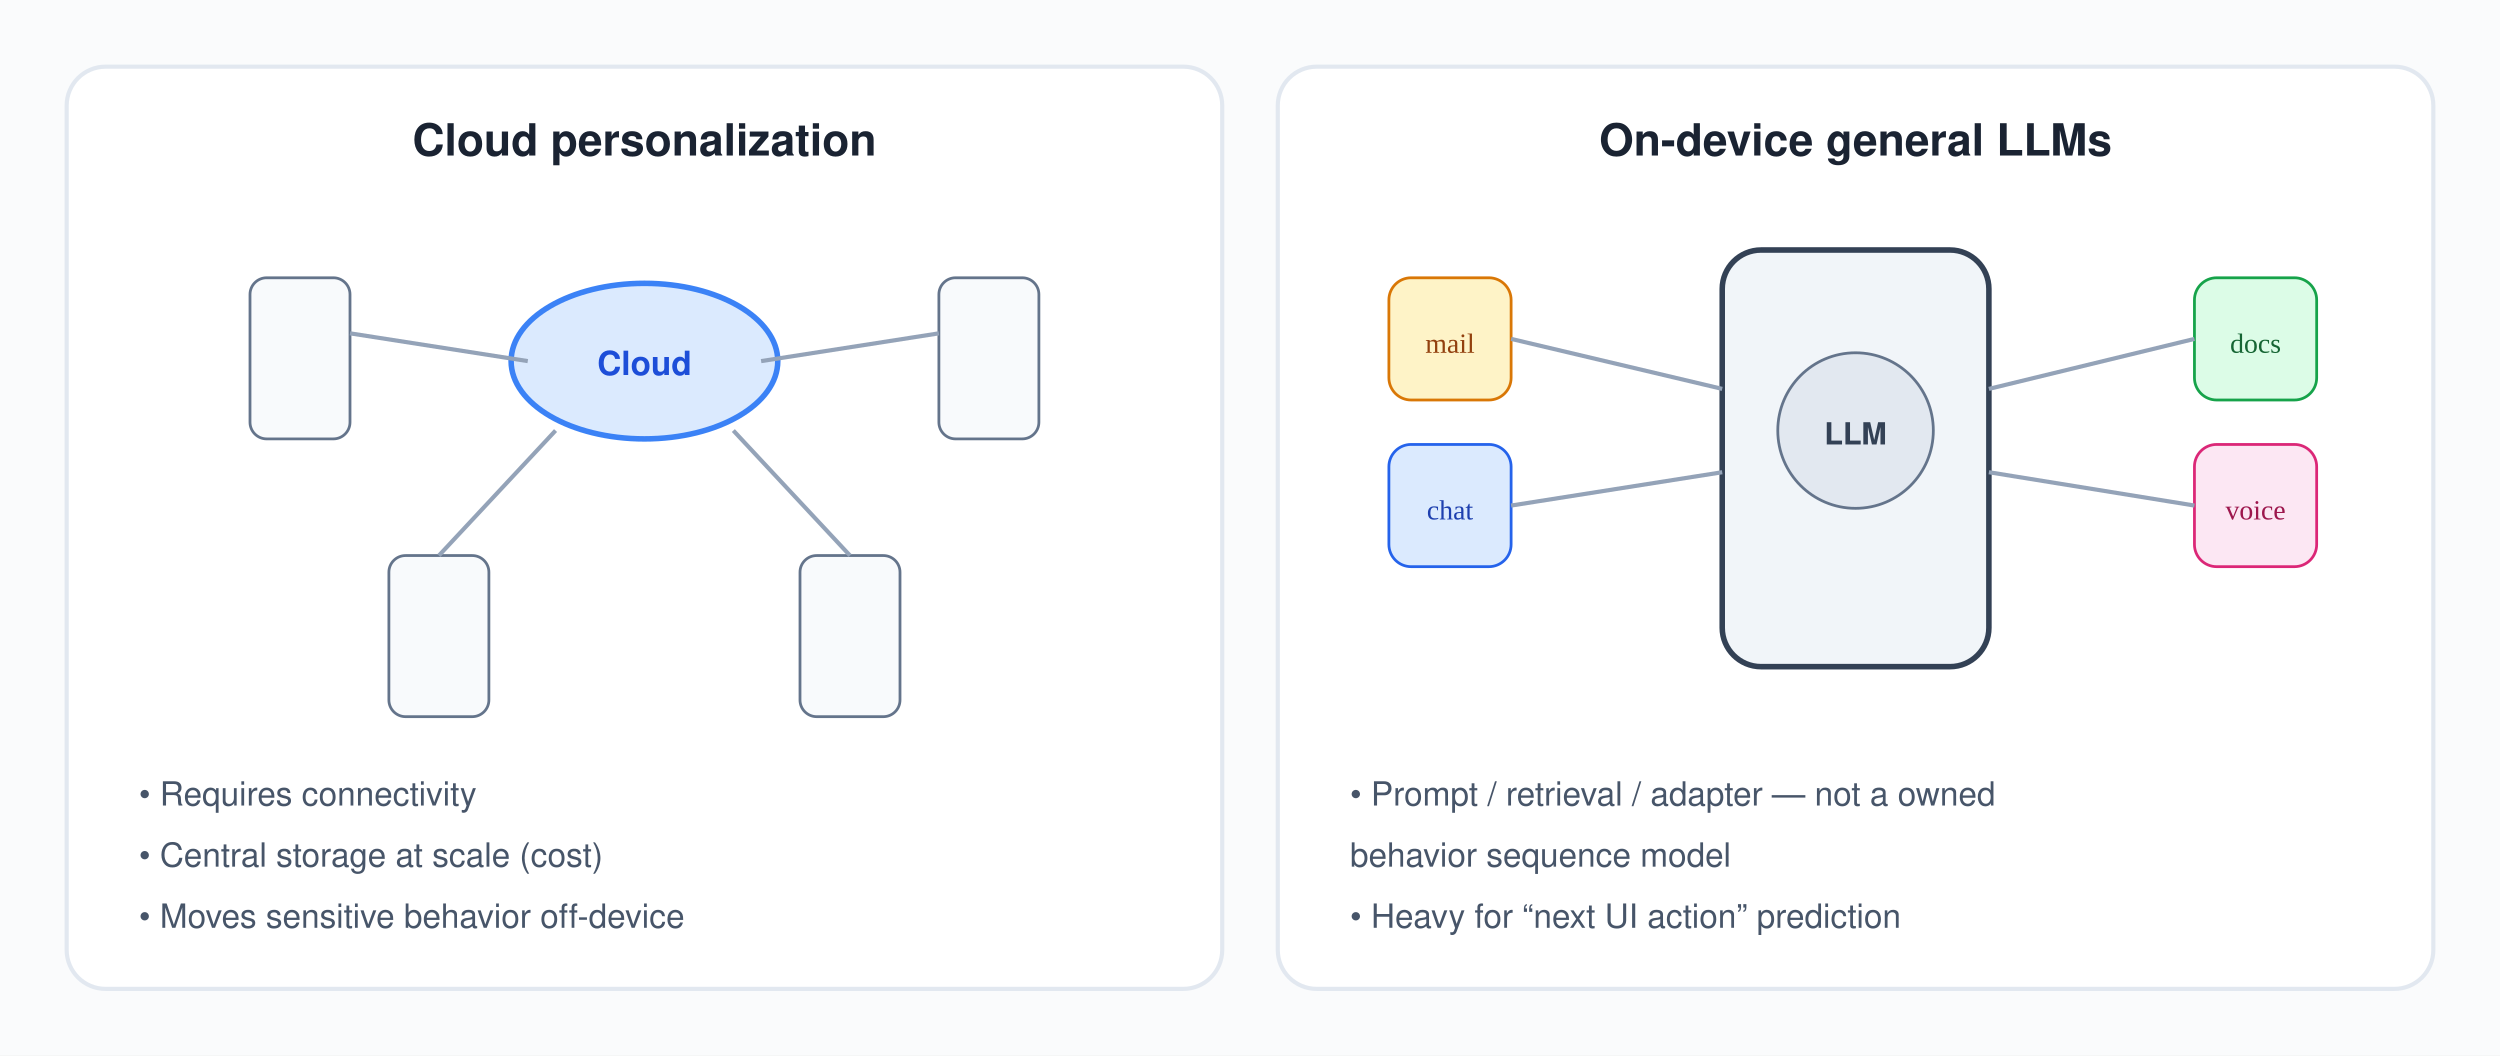
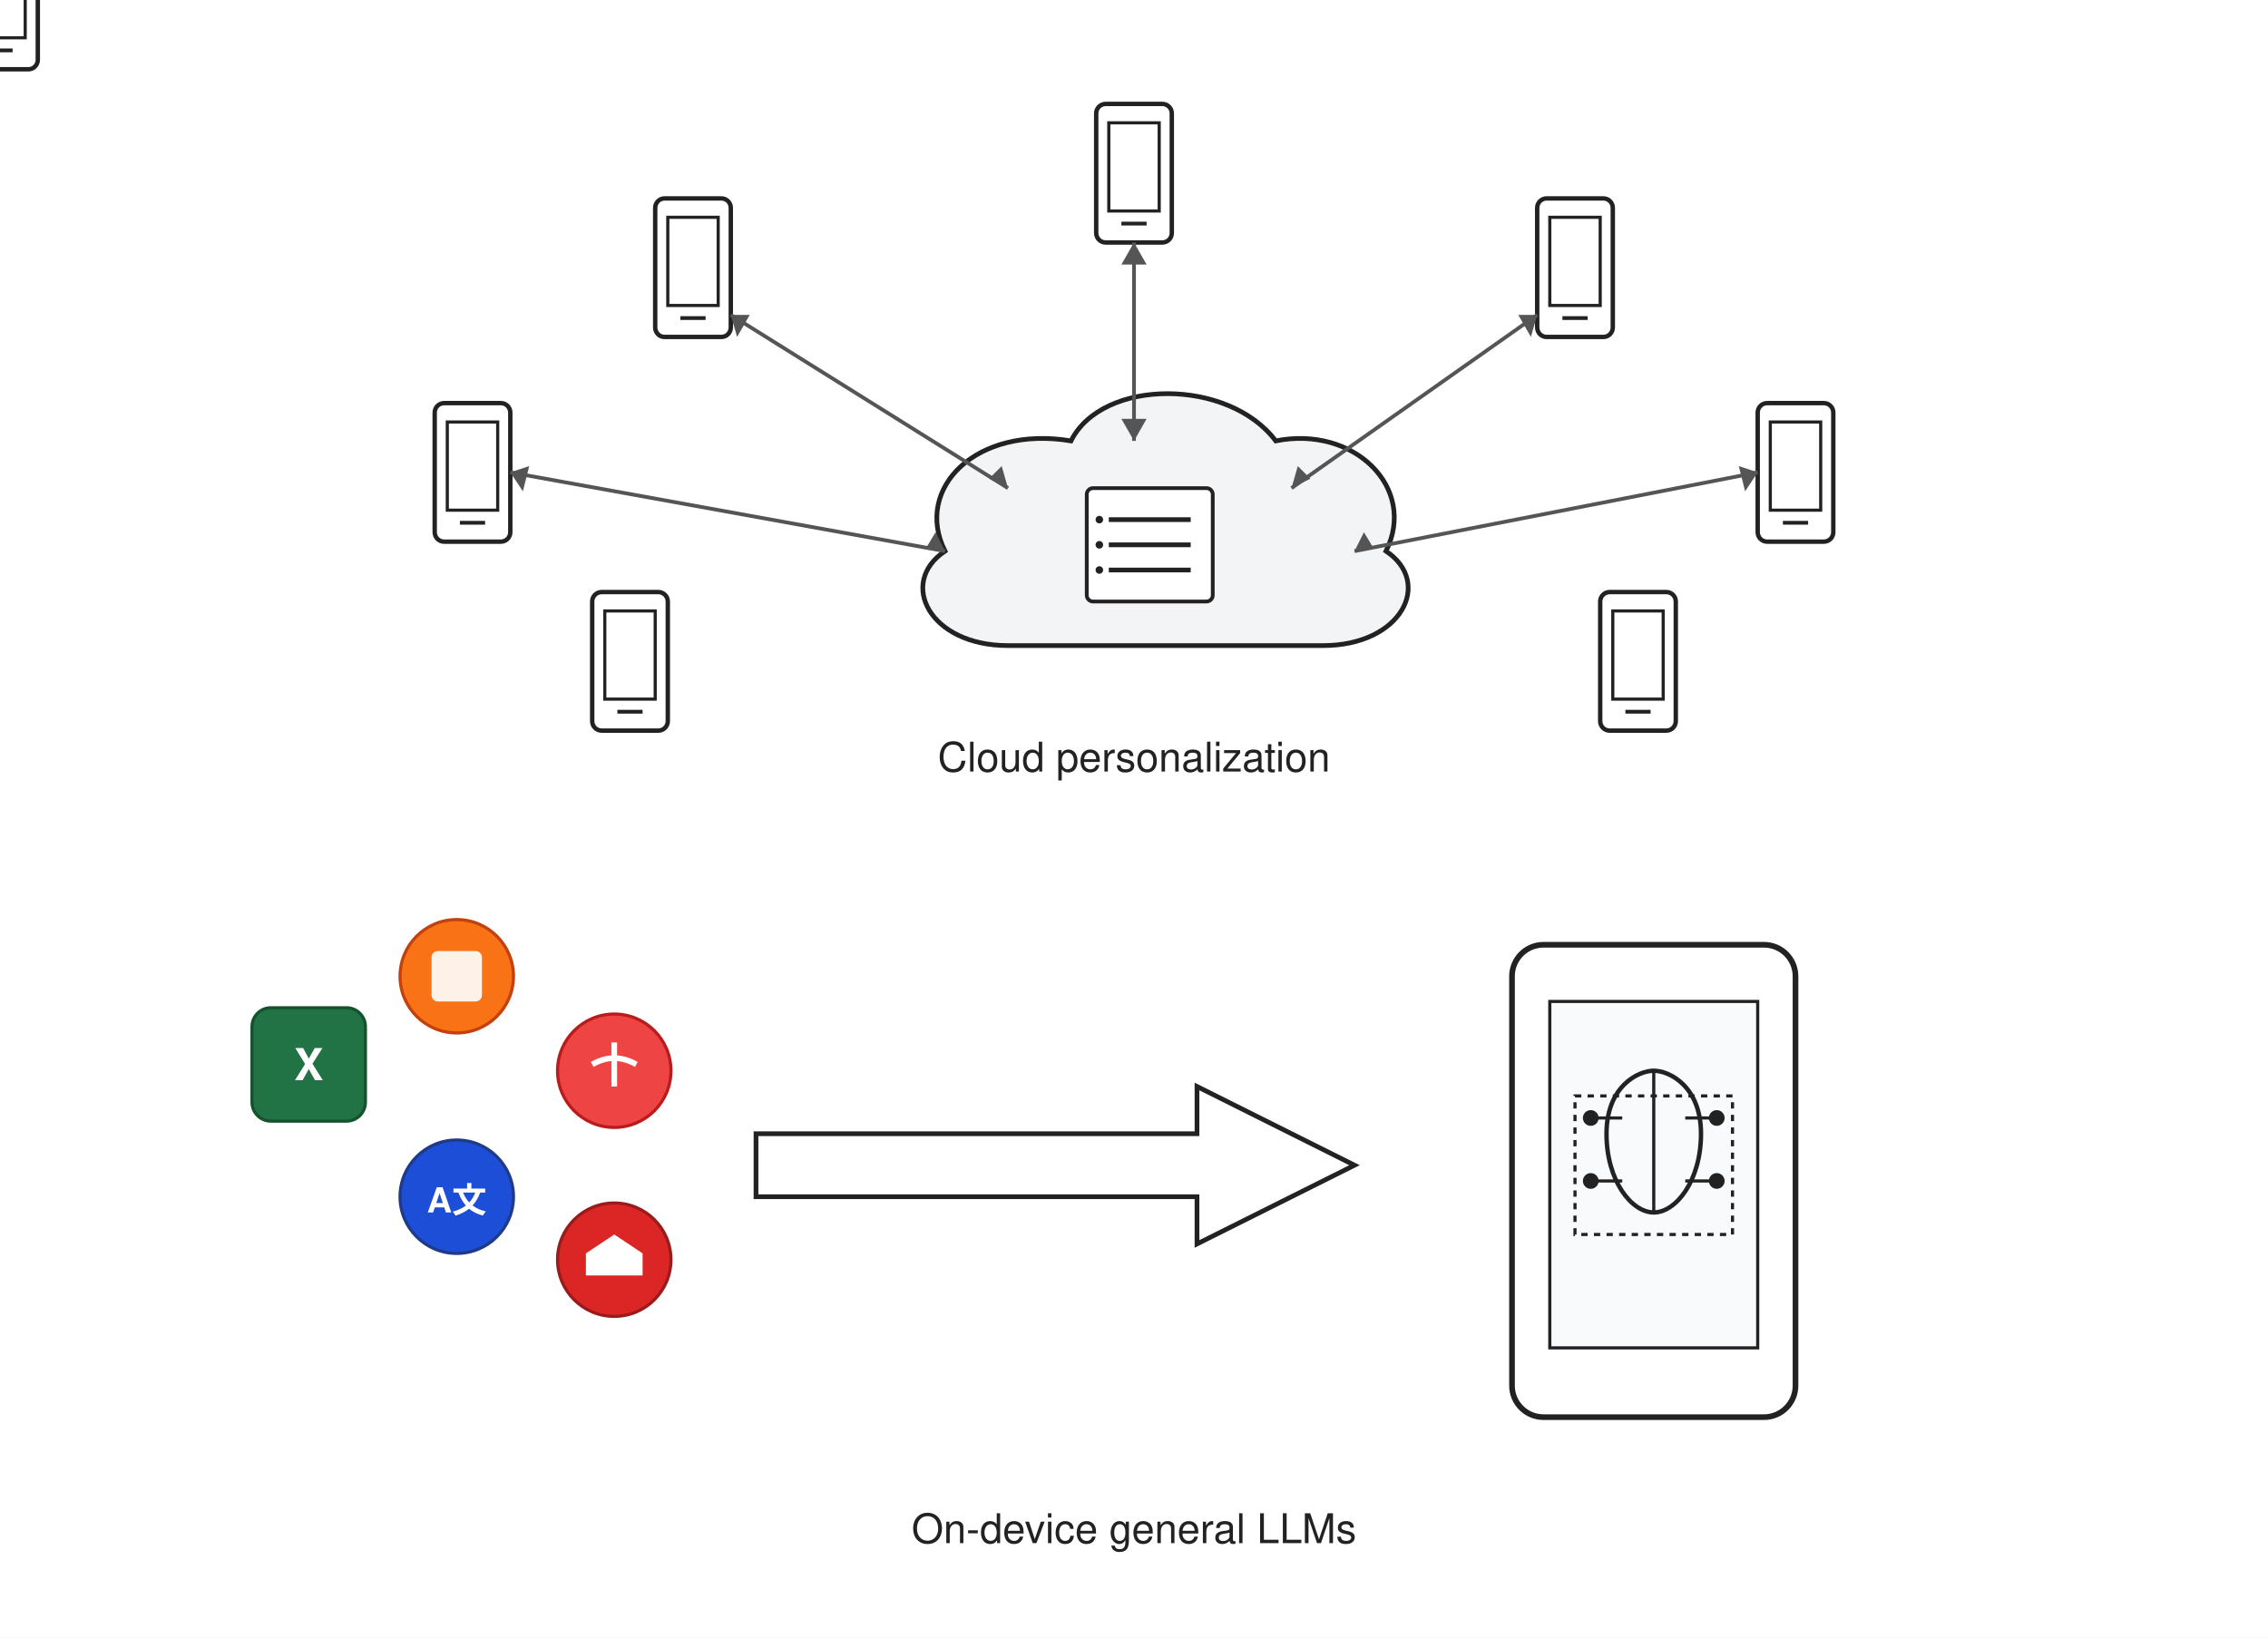
- <svg xmlns="http://www.w3.org/2000/svg" width="900" height="380" viewBox="0 0 900 380">
-   <rect width="900" height="380" fill="#fafbfc" />
-   <rect x="24" y="24" width="416" height="332" rx="14" fill="#fff" stroke="#e2e8f0" stroke-width="1.5" />
-   <text x="232" y="56" text-anchor="middle" font-family="Helvetica,Arial,sans-serif" font-size="16" font-weight="700" fill="#1a2332">Cloud personalization</text>
-   <ellipse cx="232" cy="130" rx="48" ry="28" fill="#dbeafe" stroke="#3b82f6" stroke-width="2" />
-   <text x="232" y="135" text-anchor="middle" font-family="Helvetica,Arial,sans-serif" font-size="12" font-weight="700" fill="#1d4ed8">Cloud</text>
-   <rect x="90" y="100" width="36" height="58" rx="6" fill="#f8fafc" stroke="#64748b" />
-   <rect x="338" y="100" width="36" height="58" rx="6" fill="#f8fafc" stroke="#64748b" />
-   <rect x="140" y="200" width="36" height="58" rx="6" fill="#f8fafc" stroke="#64748b" />
-   <rect x="288" y="200" width="36" height="58" rx="6" fill="#f8fafc" stroke="#64748b" />
-   <line x1="126" y1="120" x2="190" y2="130" stroke="#94a3b8" stroke-width="1.5" />
-   <line x1="338" y1="120" x2="274" y2="130" stroke="#94a3b8" stroke-width="1.5" />
-   <line x1="158" y1="200" x2="200" y2="155" stroke="#94a3b8" stroke-width="1.5" />
-   <line x1="306" y1="200" x2="264" y2="155" stroke="#94a3b8" stroke-width="1.5" />
-   <text x="50" y="290" font-family="Helvetica,Arial,sans-serif" font-size="12" fill="#475569">• Requires connectivity</text>
-   <text x="50" y="312" font-family="Helvetica,Arial,sans-serif" font-size="12" fill="#475569">• Central storage at scale (cost)</text>
-   <text x="50" y="334" font-family="Helvetica,Arial,sans-serif" font-size="12" fill="#475569">• Moves sensitive behavior off-device</text>
-   <rect x="460" y="24" width="416" height="332" rx="14" fill="#fff" stroke="#e2e8f0" stroke-width="1.5" />
-   <text x="668" y="56" text-anchor="middle" font-family="Helvetica,Arial,sans-serif" font-size="16" font-weight="700" fill="#1a2332">On-device general LLMs</text>
-   <rect x="620" y="90" width="96" height="150" rx="14" fill="#f1f5f9" stroke="#334155" stroke-width="2" />
-   <circle cx="668" cy="155" r="28" fill="#e2e8f0" stroke="#64748b" />
-   <text x="668" y="160" text-anchor="middle" font-family="Helvetica,Arial,sans-serif" font-size="11" font-weight="700" fill="#334155">LLM</text>
-   <rect x="500" y="100" width="44" height="44" rx="8" fill="#fef3c7" stroke="#d97706" />
-   <text x="522" y="127" text-anchor="middle" font-size="10" fill="#92400e">mail</text>
-   <rect x="500" y="160" width="44" height="44" rx="8" fill="#dbeafe" stroke="#2563eb" />
-   <text x="522" y="187" text-anchor="middle" font-size="10" fill="#1e40af">chat</text>
-   <rect x="790" y="100" width="44" height="44" rx="8" fill="#dcfce7" stroke="#16a34a" />
-   <text x="812" y="127" text-anchor="middle" font-size="10" fill="#166534">docs</text>
-   <rect x="790" y="160" width="44" height="44" rx="8" fill="#fce7f3" stroke="#db2777" />
-   <text x="812" y="187" text-anchor="middle" font-size="10" fill="#9d174d">voice</text>
-   <path d="M544 122 L620 140" stroke="#94a3b8" stroke-width="1.5" />
-   <path d="M544 182 L620 170" stroke="#94a3b8" stroke-width="1.5" />
-   <path d="M790 122 L716 140" stroke="#94a3b8" stroke-width="1.5" />
-   <path d="M790 182 L716 170" stroke="#94a3b8" stroke-width="1.5" />
-   <text x="486" y="290" font-family="Helvetica,Arial,sans-serif" font-size="12" fill="#475569">• Prompt / retrieval / adapter — not a owned</text>
-   <text x="486" y="312" font-family="Helvetica,Arial,sans-serif" font-size="12" fill="#475569">  behavior sequence model</text>
-   <text x="486" y="334" font-family="Helvetica,Arial,sans-serif" font-size="12" fill="#475569">• Heavy for “next UI action” prediction</text>
+ <svg xmlns="http://www.w3.org/2000/svg" width="720" height="520" viewBox="0 0 720 520">
+   <rect width="720" height="520" fill="#fff" />
+   <g id="phone">
+     <rect x="-12" y="-22" width="24" height="44" rx="3" fill="#fff" stroke="#222" stroke-width="1.4" />
+     <rect x="-8" y="-16" width="16" height="28" fill="none" stroke="#222" stroke-width="1" />
+     <line x1="-4" y1="16" x2="4" y2="16" stroke="#222" stroke-width="1.2" />
+   </g>
+   <g transform="translate(360,55)">
+     <use href="#phone" />
+   </g>
+   <g transform="translate(220,85)">
+     <use href="#phone" />
+   </g>
+   <g transform="translate(500,85)">
+     <use href="#phone" />
+   </g>
+   <g transform="translate(150,150)">
+     <use href="#phone" />
+   </g>
+   <g transform="translate(570,150)">
+     <use href="#phone" />
+   </g>
+   <g transform="translate(200,210)">
+     <use href="#phone" />
+   </g>
+   <g transform="translate(520,210)">
+     <use href="#phone" />
+   </g>
+   <path d="M300,175 C290,155 310,135 340,140 C350,120 390,120 405,140 C430,135 450,155 440,175 C455,185 445,205 420,205 L320,205 C295,205 285,185 300,175 Z" fill="#f3f4f6" stroke="#222" stroke-width="1.5" />
+   <rect x="345" y="155" width="40" height="36" rx="2" fill="#fff" stroke="#222" stroke-width="1.2" />
+   <line x1="352" y1="165" x2="378" y2="165" stroke="#222" stroke-width="1.5" />
+   <line x1="352" y1="173" x2="378" y2="173" stroke="#222" stroke-width="1.5" />
+   <line x1="352" y1="181" x2="378" y2="181" stroke="#222" stroke-width="1.5" />
+   <circle cx="349" cy="165" r="1.2" fill="#222" />
+   <circle cx="349" cy="173" r="1.2" fill="#222" />
+   <circle cx="349" cy="181" r="1.2" fill="#222" />
+   <line x1="360" y1="77" x2="360" y2="140" stroke="#555" stroke-width="1.2" />
+   <polygon points="360,77 356,84 364,84" fill="#555" />
+   <polygon points="360,140 356,133 364,133" fill="#555" />
+   <line x1="232" y1="100" x2="320" y2="155" stroke="#555" stroke-width="1.2" />
+   <polygon points="232,100 238,100 234,107" fill="#555" />
+   <polygon points="320,155 314,152 318,148" fill="#555" />
+   <line x1="488" y1="100" x2="410" y2="155" stroke="#555" stroke-width="1.2" />
+   <polygon points="488,100 482,100 486,107" fill="#555" />
+   <polygon points="410,155 416,152 412,148" fill="#555" />
+   <line x1="162" y1="150" x2="300" y2="175" stroke="#555" stroke-width="1.2" />
+   <polygon points="162,150 168,148 166,156" fill="#555" />
+   <polygon points="300,175 294,174 297,169" fill="#555" />
+   <line x1="558" y1="150" x2="430" y2="175" stroke="#555" stroke-width="1.2" />
+   <polygon points="558,150 552,148 554,156" fill="#555" />
+   <polygon points="430,175 436,174 433,169" fill="#555" />
+   <text x="360" y="245" text-anchor="middle" font-family="Helvetica,Arial,sans-serif" font-size="13" fill="#222">Cloud personalization</text>
+   <rect x="80" y="320" width="36" height="36" rx="6" fill="#217346" stroke="#14532d" />
+   <text x="98" y="343" text-anchor="middle" font-family="Helvetica,Arial,sans-serif" font-size="14" font-weight="700" fill="#fff">X</text>
+   <circle cx="145" cy="310" r="18" fill="#f97316" stroke="#c2410c" />
+   <rect x="137" y="302" width="16" height="16" rx="2" fill="#fff" opacity="0.9" />
+   <circle cx="195" cy="340" r="18" fill="#ef4444" stroke="#b91c1c" />
+   <path d="M195,331 L195,345 M188,338 Q195,334 202,338" fill="none" stroke="#fff" stroke-width="1.8" />
+   <circle cx="145" cy="380" r="18" fill="#1d4ed8" stroke="#1e3a8a" />
+   <text x="145" y="385" text-anchor="middle" font-family="Helvetica,Arial,sans-serif" font-size="11" font-weight="700" fill="#fff">A文</text>
+   <circle cx="195" cy="400" r="18" fill="#dc2626" stroke="#991b1b" />
+   <path d="M186,398 L195,392 L204,398 L204,405 L186,405 Z" fill="#fff" />
+   <path d="M240,360 L380,360 L380,345 L430,370 L380,395 L380,380 L240,380 Z" fill="#fff" stroke="#222" stroke-width="1.5" />
+   <rect x="480" y="300" width="90" height="150" rx="10" fill="#fff" stroke="#222" stroke-width="1.8" />
+   <rect x="492" y="318" width="66" height="110" fill="#f8fafc" stroke="#222" stroke-width="1" />
+   <path d="M510,360 C510,345 520,340 525,340 C530,340 540,345 540,360 C540,375 532,385 525,385 C518,385 510,375 510,360 Z" fill="none" stroke="#222" stroke-width="1.4" />
+   <path d="M525,340 L525,385" stroke="#222" stroke-width="1" />
+   <circle cx="505" cy="355" r="2.5" fill="#222" />
+   <circle cx="545" cy="355" r="2.5" fill="#222" />
+   <circle cx="505" cy="375" r="2.5" fill="#222" />
+   <circle cx="545" cy="375" r="2.5" fill="#222" />
+   <line x1="507" y1="355" x2="515" y2="355" stroke="#222" stroke-width="1" />
+   <line x1="535" y1="355" x2="543" y2="355" stroke="#222" stroke-width="1" />
+   <line x1="507" y1="375" x2="515" y2="375" stroke="#222" stroke-width="1" />
+   <line x1="535" y1="375" x2="543" y2="375" stroke="#222" stroke-width="1" />
+   <rect x="500" y="348" width="50" height="44" fill="none" stroke="#222" stroke-width="1" stroke-dasharray="2 2" />
+   <text x="360" y="490" text-anchor="middle" font-family="Helvetica,Arial,sans-serif" font-size="13" fill="#222">On-device general LLMs</text>
</svg>
